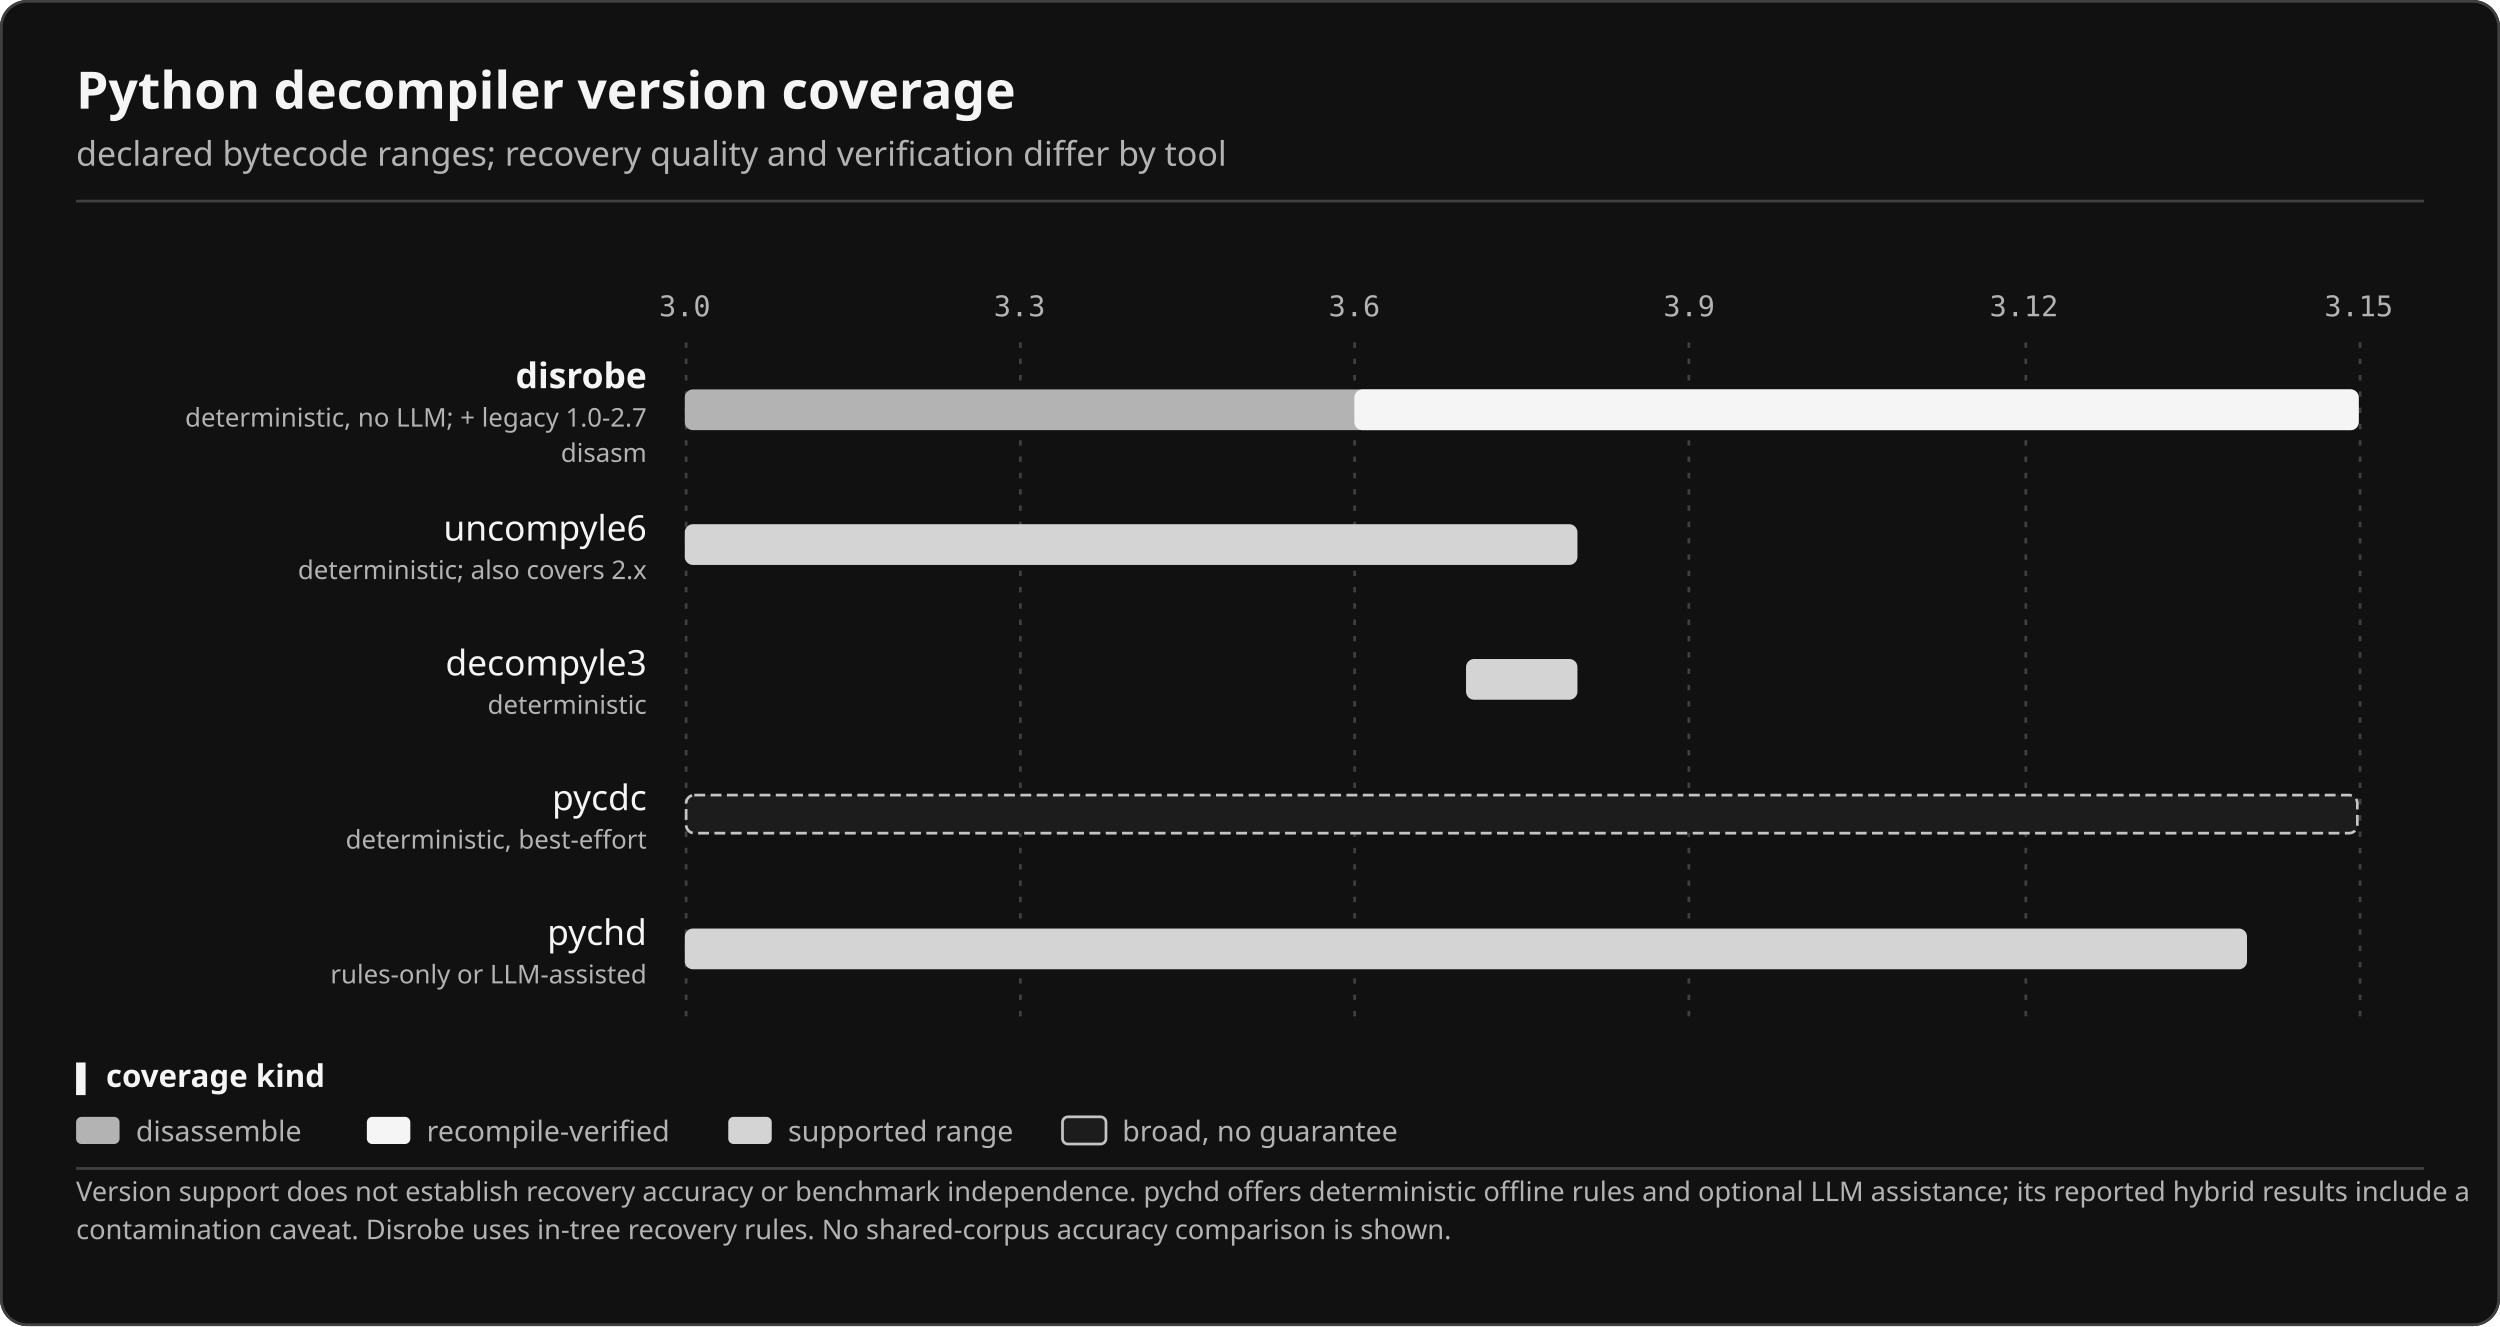
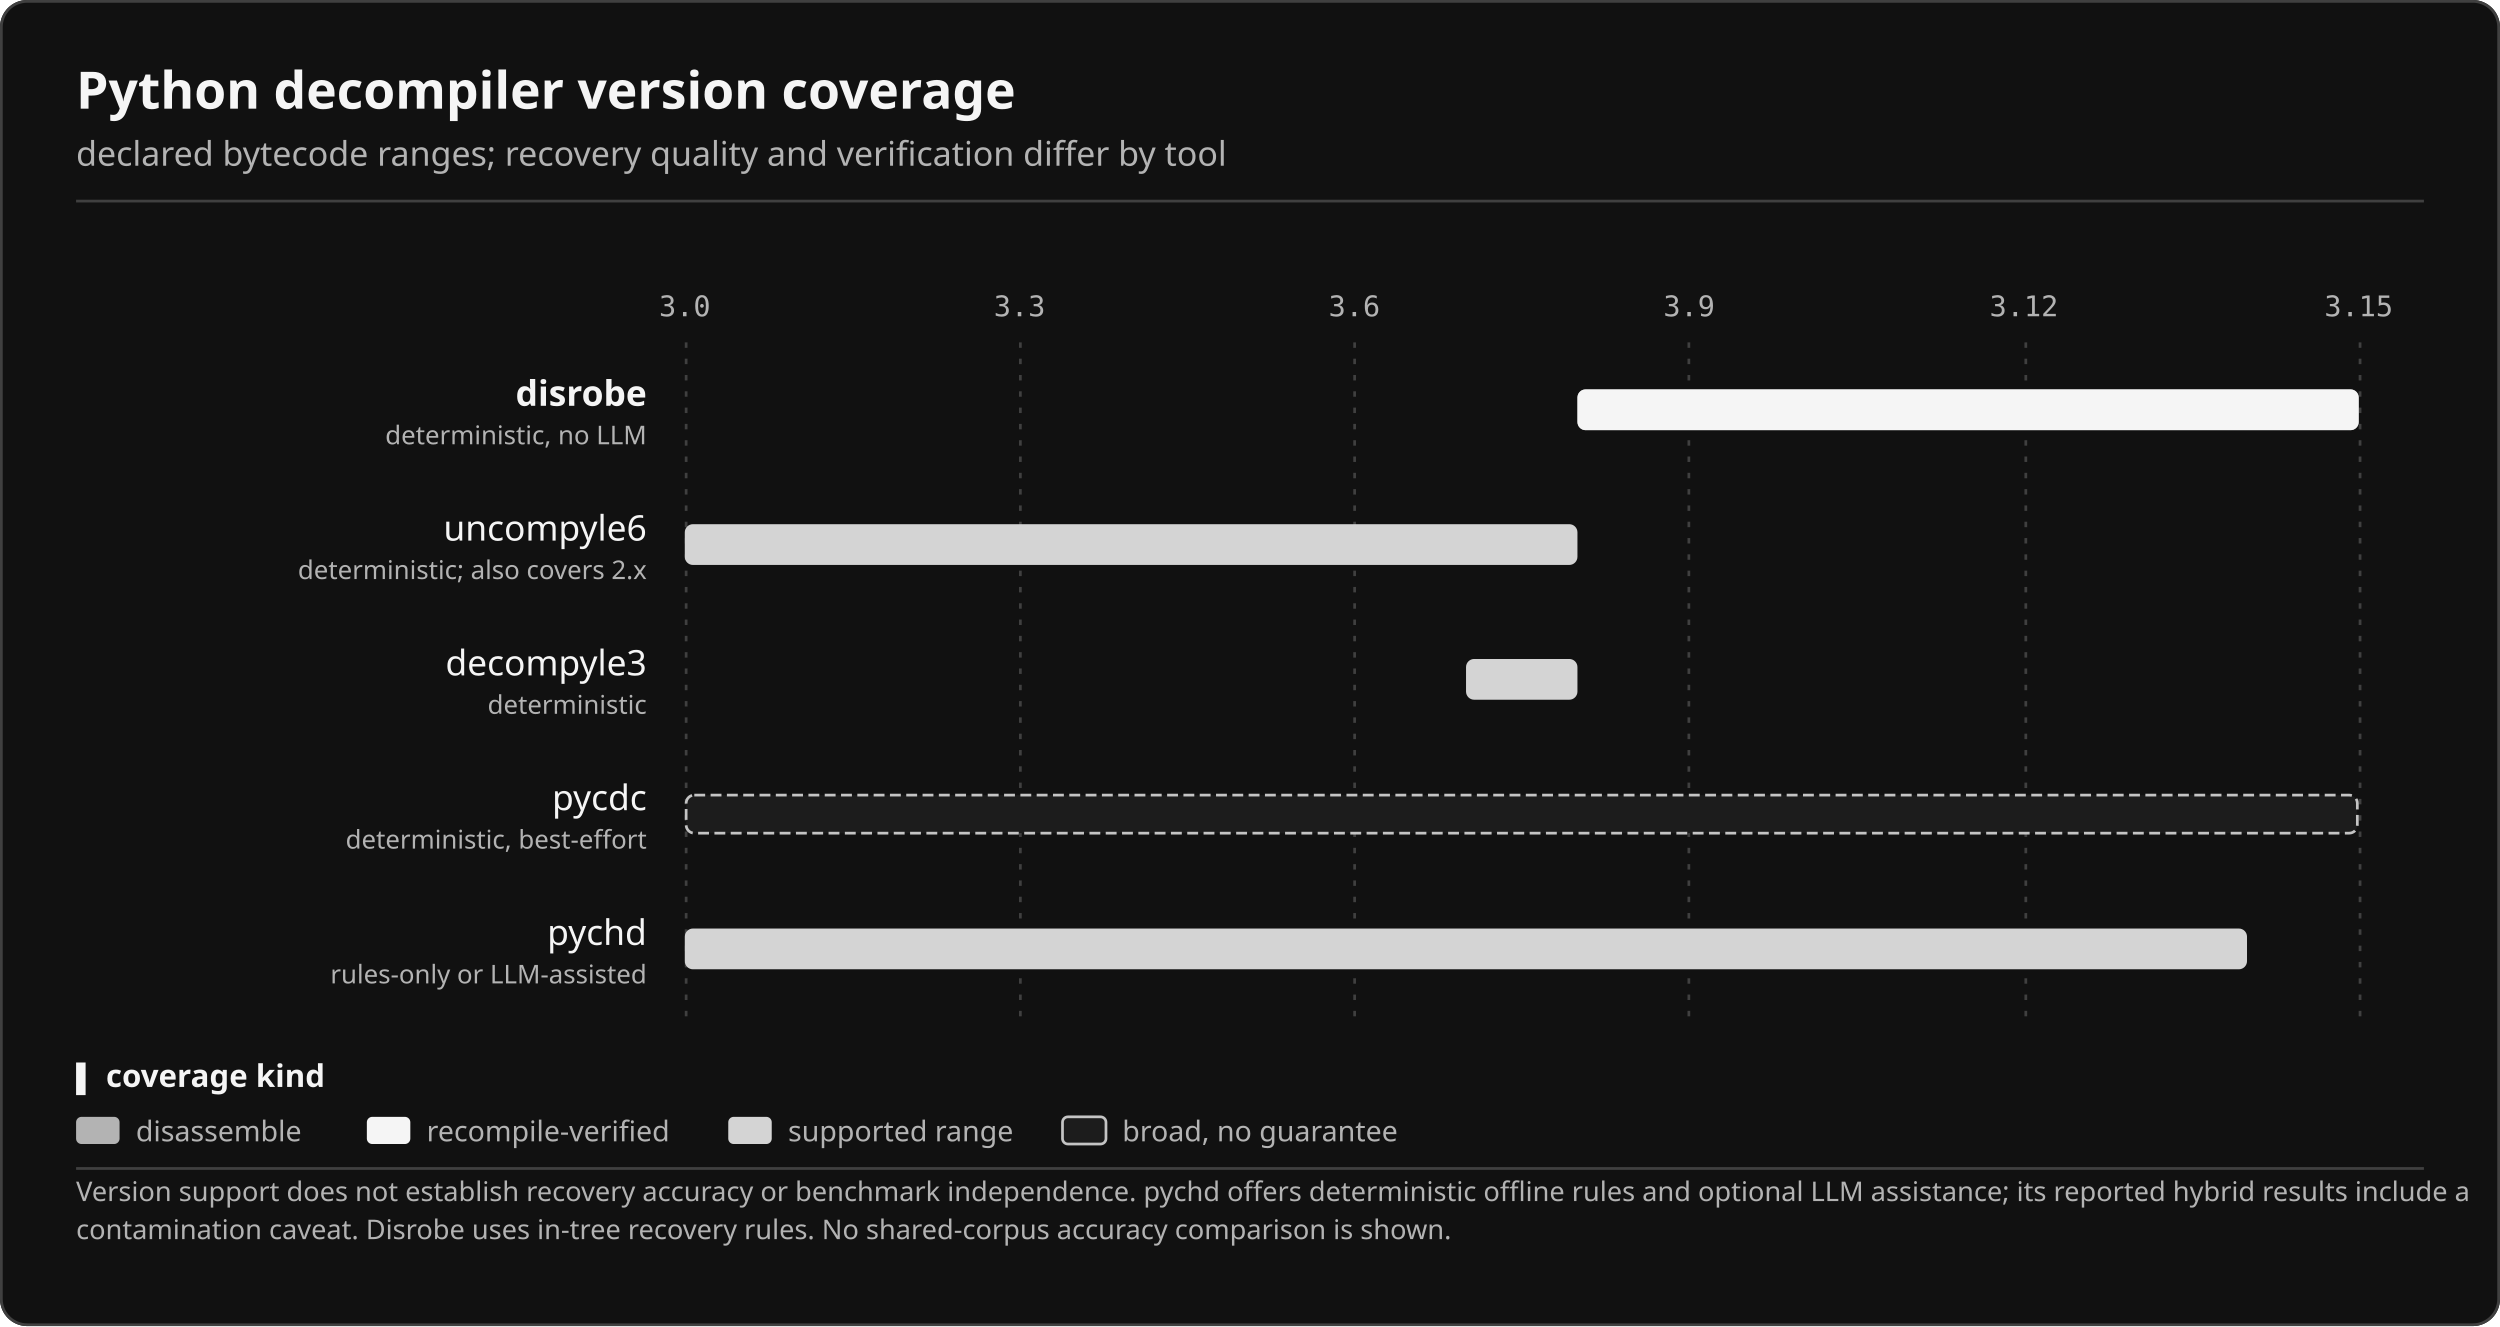
<svg xmlns="http://www.w3.org/2000/svg" width="920" height="488" viewBox="0 0 920 488" font-family="'Manrope', sans-serif">
  <rect x="0" y="0" width="920" height="488" rx="10" fill="#111111" />
  <rect x="0.5" y="0.5" width="919" height="487" rx="9.5" fill="none" stroke="#404040" />
  <text x="28.00" y="40.00" font-size="19" fill="#F5F5F5" font-family="'Manrope', sans-serif" text-anchor="start" font-weight="600">Python decompiler version coverage</text>
  <text x="28.00" y="61.00" font-size="12.5" fill="#B3B3B3" font-family="'Manrope', sans-serif" text-anchor="start" font-weight="400">declared bytecode ranges; recovery quality and verification differ by tool</text>
  <line x1="28.00" y1="74.00" x2="892.00" y2="74.00" stroke="#404040" stroke-width="1" />
  <svg x="28.00" y="92.00" width="864" height="290" version="1.1" baseProfile="full" viewBox="0 0 864 290">
    <rect width="864" height="290" x="0" y="0" fill="none" />
    <path d="M224.5 34L224.5 282" fill="none" pointer-events="visible" stroke="#404040" stroke-dasharray="2,4" class="zr2-cls-7" />
    <path d="M347.5 34L347.5 282" fill="none" pointer-events="visible" stroke="#404040" stroke-dasharray="2,4" class="zr2-cls-7" />
    <path d="M470.5 34L470.5 282" fill="none" pointer-events="visible" stroke="#404040" stroke-dasharray="2,4" class="zr2-cls-7" />
    <path d="M593.5 34L593.5 282" fill="none" pointer-events="visible" stroke="#404040" stroke-dasharray="2,4" class="zr2-cls-7" />
    <path d="M717.5 34L717.5 282" fill="none" pointer-events="visible" stroke="#404040" stroke-dasharray="2,4" class="zr2-cls-7" />
    <path d="M840.5 34L840.5 282" fill="none" pointer-events="visible" stroke="#404040" stroke-dasharray="2,4" class="zr2-cls-7" />
-     <path d="M-42.8 -19.5l42.8 0l0 13l-42.8 0Z" transform="translate(210 58.8)" fill="none" pointer-events="visible" class="zr2-cls-7" />
-     <text dominant-baseline="central" text-anchor="end" style="font-size:13px;font-family:'Manrope', sans-serif;font-weight:700;" y="-13" transform="translate(210 58.8)" fill="#F5F5F5">disrobe</text>
-     <path d="M-164 -2.2l164 0l0 9.5l-164 0Z" transform="translate(210 58.8)" fill="none" pointer-events="visible" class="zr2-cls-7" />
-     <text dominant-baseline="central" text-anchor="end" style="font-size:9.5px;font-family:'Manrope', sans-serif;" xml:space="preserve" y="2.5" transform="translate(210 58.8)" fill="#B3B3B3">deterministic, no LLM; + legacy 1.0-2.7</text>
-     <path d="M-30.1 10.8l30.1 0l0 9.5l-30.1 0Z" transform="translate(210 58.8)" fill="none" pointer-events="visible" class="zr2-cls-7" />
-     <text dominant-baseline="central" text-anchor="end" style="font-size:9.5px;font-family:'Manrope', sans-serif;" y="15.5" transform="translate(210 58.8)" fill="#B3B3B3">disasm</text>
+     <path d="M-42.8 -13l42.8 0l0 13l-42.8 0Z" transform="translate(210 58.8)" fill="none" pointer-events="visible" class="zr2-cls-7" />
+     <text dominant-baseline="central" text-anchor="end" style="font-size:13px;font-family:'Manrope', sans-serif;font-weight:700;" y="-6.5" transform="translate(210 58.8)" fill="#F5F5F5">disrobe</text>
+     <path d="M-90.5 4.3l90.5 0l0 9.5l-90.5 0Z" transform="translate(210 58.8)" fill="none" pointer-events="visible" class="zr2-cls-7" />
+     <text dominant-baseline="central" text-anchor="end" style="font-size:9.5px;font-family:'Manrope', sans-serif;" xml:space="preserve" y="9" transform="translate(210 58.8)" fill="#B3B3B3">deterministic, no LLM</text>
    <path d="M-70.3 -13l70.3 0l0 13l-70.3 0Z" transform="translate(210 108.4)" fill="none" pointer-events="visible" class="zr2-cls-7" />
    <text dominant-baseline="central" text-anchor="end" style="font-size:13px;font-family:'Manrope', sans-serif;font-weight:400;" y="-6.5" transform="translate(210 108.4)" fill="#F5F5F5">uncompyle6</text>
    <path d="M-122.3 4.3l122.3 0l0 9.5l-122.3 0Z" transform="translate(210 108.4)" fill="none" pointer-events="visible" class="zr2-cls-7" />
    <text dominant-baseline="central" text-anchor="end" style="font-size:9.5px;font-family:'Manrope', sans-serif;" xml:space="preserve" y="9" transform="translate(210 108.4)" fill="#B3B3B3">deterministic; also covers 2.x</text>
    <path d="M-70.3 -13l70.3 0l0 13l-70.3 0Z" transform="translate(210 158)" fill="none" pointer-events="visible" class="zr2-cls-7" />
    <text dominant-baseline="central" text-anchor="end" style="font-size:13px;font-family:'Manrope', sans-serif;font-weight:400;" y="-6.5" transform="translate(210 158)" fill="#F5F5F5">decompyle3</text>
    <path d="M-53.4 4.3l53.4 0l0 9.5l-53.4 0Z" transform="translate(210 158)" fill="none" pointer-events="visible" class="zr2-cls-7" />
    <text dominant-baseline="central" text-anchor="end" style="font-size:9.5px;font-family:'Manrope', sans-serif;" y="9" transform="translate(210 158)" fill="#B3B3B3">deterministic</text>
    <path d="M-34.1 -13l34.1 0l0 13l-34.1 0Z" transform="translate(210 207.6)" fill="none" pointer-events="visible" class="zr2-cls-7" />
    <text dominant-baseline="central" text-anchor="end" style="font-size:13px;font-family:'Manrope', sans-serif;font-weight:400;" y="-6.5" transform="translate(210 207.6)" fill="#F5F5F5">pycdc</text>
    <path d="M-101.6 4.3l101.6 0l0 9.5l-101.6 0Z" transform="translate(210 207.6)" fill="none" pointer-events="visible" class="zr2-cls-7" />
    <text dominant-baseline="central" text-anchor="end" style="font-size:9.5px;font-family:'Manrope', sans-serif;" xml:space="preserve" y="9" transform="translate(210 207.6)" fill="#B3B3B3">deterministic, best-effort</text>
    <path d="M-34.8 -13l34.8 0l0 13l-34.8 0Z" transform="translate(210 257.2)" fill="none" pointer-events="visible" class="zr2-cls-7" />
    <text dominant-baseline="central" text-anchor="end" style="font-size:13px;font-family:'Manrope', sans-serif;font-weight:400;" y="-6.5" transform="translate(210 257.2)" fill="#F5F5F5">pychd</text>
    <path d="M-111.6 4.3l111.6 0l0 9.5l-111.6 0Z" transform="translate(210 257.2)" fill="none" pointer-events="visible" class="zr2-cls-7" />
    <text dominant-baseline="central" text-anchor="end" style="font-size:9.5px;font-family:'Manrope', sans-serif;" xml:space="preserve" y="9" transform="translate(210 257.2)" fill="#B3B3B3">rules-only or LLM-assisted</text>
    <text dominant-baseline="central" text-anchor="middle" style="font-size:10.5px;font-family:'JetBrains Mono', monospace;" y="-5.25" transform="translate(224 26)" fill="#B3B3B3">3.0</text>
    <text dominant-baseline="central" text-anchor="middle" style="font-size:10.5px;font-family:'JetBrains Mono', monospace;" y="-5.25" transform="translate(347.2 26)" fill="#B3B3B3">3.3</text>
    <text dominant-baseline="central" text-anchor="middle" style="font-size:10.5px;font-family:'JetBrains Mono', monospace;" y="-5.25" transform="translate(470.4 26)" fill="#B3B3B3">3.6</text>
    <text dominant-baseline="central" text-anchor="middle" style="font-size:10.5px;font-family:'JetBrains Mono', monospace;" y="-5.25" transform="translate(593.6 26)" fill="#B3B3B3">3.9</text>
    <text dominant-baseline="central" text-anchor="middle" style="font-size:10.5px;font-family:'JetBrains Mono', monospace;" y="-5.25" transform="translate(716.8 26)" fill="#B3B3B3">3.12</text>
    <text dominant-baseline="central" text-anchor="middle" style="font-size:10.5px;font-family:'JetBrains Mono', monospace;" y="-5.25" transform="translate(840 26)" fill="#B3B3B3">3.15</text>
-     <path d="M224 51.3l0 0l0 15l0 0Z" fill="none" pointer-events="visible" ecmeta_series_index="0" ecmeta_data_index="0" ecmeta_ssr_type="chart" ecmeta_silent="true" class="zr2-cls-7" />
+     <path d="M224 51.3l328.5 0l0 15l-328.5 0Z" fill="none" pointer-events="visible" ecmeta_series_index="0" ecmeta_data_index="0" ecmeta_ssr_type="chart" ecmeta_silent="true" class="zr2-cls-7" />
    <path d="M224 100.9l0 0l0 15l0 0Z" fill="none" pointer-events="visible" ecmeta_series_index="0" ecmeta_data_index="1" ecmeta_ssr_type="chart" ecmeta_silent="true" class="zr2-cls-7" />
    <path d="M224 150.5l287.5 0l0 15l-287.5 0Z" fill="none" pointer-events="visible" ecmeta_series_index="0" ecmeta_data_index="2" ecmeta_ssr_type="chart" ecmeta_silent="true" class="zr2-cls-7" />
    <path d="M224 200.1l0 0l0 15l0 0Z" fill="none" pointer-events="visible" ecmeta_series_index="0" ecmeta_data_index="3" ecmeta_ssr_type="chart" ecmeta_silent="true" class="zr2-cls-7" />
    <path d="M224 249.7l0 0l0 15l0 0Z" fill="none" pointer-events="visible" ecmeta_series_index="0" ecmeta_data_index="4" ecmeta_ssr_type="chart" ecmeta_silent="true" class="zr2-cls-7" />
-     <path d="M227 51.3L837 51.3A3 3 0 0 1 840 54.3L840 63.3A3 3 0 0 1 837 66.3L227 66.3A3 3 0 0 1 224 63.3L224 54.3A3 3 0 0 1 227 51.3Z" fill="#B3B3B3" ecmeta_series_index="1" ecmeta_data_index="0" ecmeta_ssr_type="chart" class="zr2-cls-8" />
+     <path d="M555.5 51.3L837 51.3A3 3 0 0 1 840 54.3L840 63.3A3 3 0 0 1 837 66.3L555.5 66.3A3 3 0 0 1 552.5 63.3L552.5 54.3A3 3 0 0 1 555.5 51.3Z" fill="#B3B3B3" ecmeta_series_index="1" ecmeta_data_index="0" ecmeta_ssr_type="chart" class="zr2-cls-8" />
    <path d="M227 100.9L549.5 100.9A3 3 0 0 1 552.5 103.9L552.5 112.9A3 3 0 0 1 549.5 115.9L227 115.9A3 3 0 0 1 224 112.9L224 103.9A3 3 0 0 1 227 100.9Z" fill="#D4D4D4" ecmeta_series_index="1" ecmeta_data_index="1" ecmeta_ssr_type="chart" class="zr2-cls-9" />
    <path d="M514.5 150.5L549.5 150.5A3 3 0 0 1 552.5 153.5L552.5 162.5A3 3 0 0 1 549.5 165.5L514.5 165.5A3 3 0 0 1 511.5 162.5L511.5 153.5A3 3 0 0 1 514.5 150.5Z" fill="#D4D4D4" ecmeta_series_index="1" ecmeta_data_index="2" ecmeta_ssr_type="chart" class="zr2-cls-9" />
    <path d="M227.5 200.6L836.5 200.6A3 3 0 0 1 839.5 203.6L839.5 211.6A3 3 0 0 1 836.5 214.6L227.5 214.6A3 3 0 0 1 224.5 211.6L224.5 203.6A3 3 0 0 1 227.5 200.6Z" fill="#1C1C1C" stroke="#C4C4C4" stroke-dasharray="4,2" ecmeta_series_index="1" ecmeta_data_index="3" ecmeta_ssr_type="chart" class="zr2-cls-10" />
    <path d="M227 249.7L795.9 249.7A3 3 0 0 1 798.9 252.7L798.9 261.7A3 3 0 0 1 795.9 264.7L227 264.7A3 3 0 0 1 224 261.7L224 252.7A3 3 0 0 1 227 249.7Z" fill="#D4D4D4" ecmeta_series_index="1" ecmeta_data_index="4" ecmeta_ssr_type="chart" class="zr2-cls-9" />
-     <path d="M224 51.3l246.4 0l0 15l-246.4 0Z" fill="none" pointer-events="visible" ecmeta_series_index="2" ecmeta_data_index="0" ecmeta_ssr_type="chart" ecmeta_silent="true" class="zr2-cls-7" />
-     <path d="M473.4 51.3L837 51.3A3 3 0 0 1 840 54.3L840 63.3A3 3 0 0 1 837 66.3L473.4 66.3A3 3 0 0 1 470.4 63.3L470.4 54.3A3 3 0 0 1 473.4 51.3Z" fill="#F5F5F5" ecmeta_series_index="3" ecmeta_data_index="0" ecmeta_ssr_type="chart" class="zr2-cls-11" />
+     <path d="M224 51.3l328.5 0l0 15l-328.5 0Z" fill="none" pointer-events="visible" ecmeta_series_index="2" ecmeta_data_index="0" ecmeta_ssr_type="chart" ecmeta_silent="true" class="zr2-cls-7" />
+     <path d="M555.5 51.3L837 51.3A3 3 0 0 1 840 54.3L840 63.3A3 3 0 0 1 837 66.3L555.5 66.3A3 3 0 0 1 552.5 63.3L552.5 54.3A3 3 0 0 1 555.5 51.3Z" fill="#F5F5F5" ecmeta_series_index="3" ecmeta_data_index="0" ecmeta_ssr_type="chart" class="zr2-cls-11" />
  </svg>
  <rect x="28.00" y="391.00" width="3.50" height="12.00" fill="#F5F5F5" />
  <text x="39.00" y="400.00" font-size="11.5" fill="#F5F5F5" font-family="'Manrope', sans-serif" text-anchor="start" font-weight="600">coverage kind</text>
  <rect x="28.00" y="411.00" width="16.00" height="10.00" rx="2.00" fill="#B3B3B3" />
  <text x="50.00" y="420.00" font-size="10.5" fill="#B3B3B3" font-family="'Manrope', sans-serif" text-anchor="start" font-weight="400">disassemble</text>
  <rect x="135.00" y="411.00" width="16.00" height="10.00" rx="2.00" fill="#F5F5F5" />
  <text x="157.00" y="420.00" font-size="10.5" fill="#B3B3B3" font-family="'Manrope', sans-serif" text-anchor="start" font-weight="400">recompile-verified</text>
  <rect x="268.00" y="411.00" width="16.00" height="10.00" rx="2.00" fill="#D4D4D4" />
  <text x="290.00" y="420.00" font-size="10.5" fill="#B3B3B3" font-family="'Manrope', sans-serif" text-anchor="start" font-weight="400">supported range</text>
  <rect x="391.00" y="411.00" width="16.00" height="10.00" rx="2.00" fill="#1C1C1C" stroke="#C4C4C4" stroke-width="1" />
  <text x="413.00" y="420.00" font-size="10.5" fill="#B3B3B3" font-family="'Manrope', sans-serif" text-anchor="start" font-weight="400">broad, no guarantee</text>
  <line x1="28.00" y1="430.00" x2="892.00" y2="430.00" stroke="#404040" stroke-width="1" />
  <text x="28.00" y="442.00" font-size="10" fill="#B3B3B3" font-family="'Manrope', sans-serif" text-anchor="start" font-weight="400">Version support does not establish recovery accuracy or benchmark independence. pychd offers deterministic offline rules and optional LLM assistance; its reported hybrid results include a</text>
  <text x="28.00" y="456.00" font-size="10" fill="#B3B3B3" font-family="'Manrope', sans-serif" text-anchor="start" font-weight="400">contamination caveat. Disrobe uses in-tree recovery rules. No shared-corpus accuracy comparison is shown.</text>
</svg>
